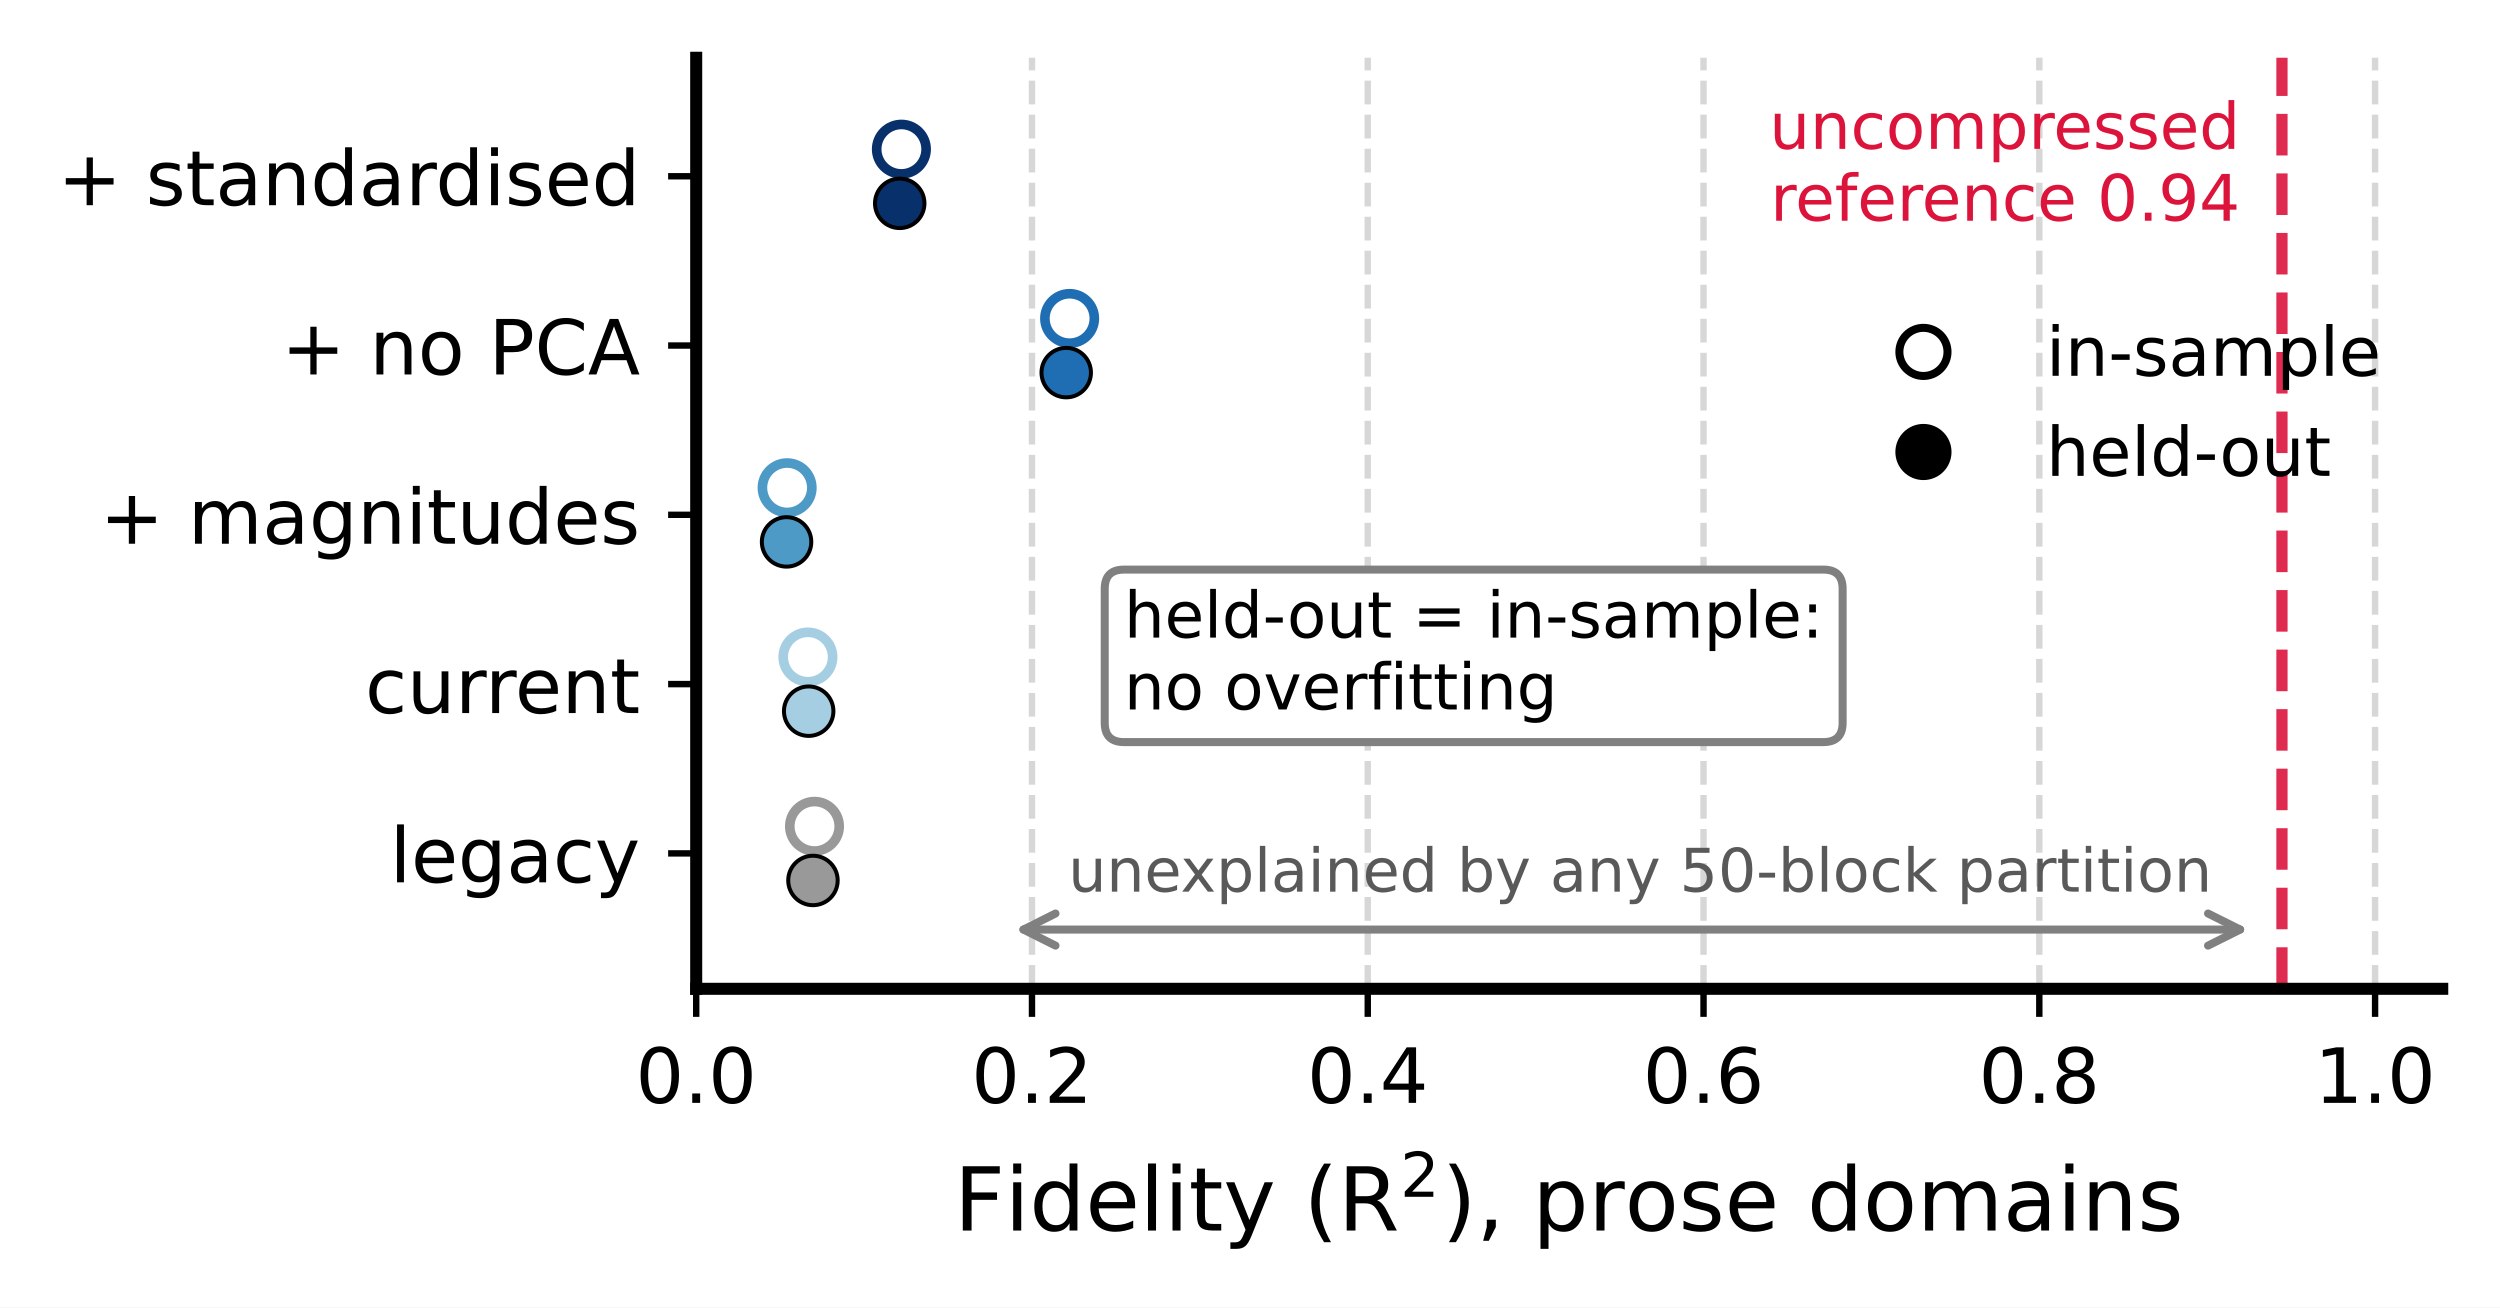
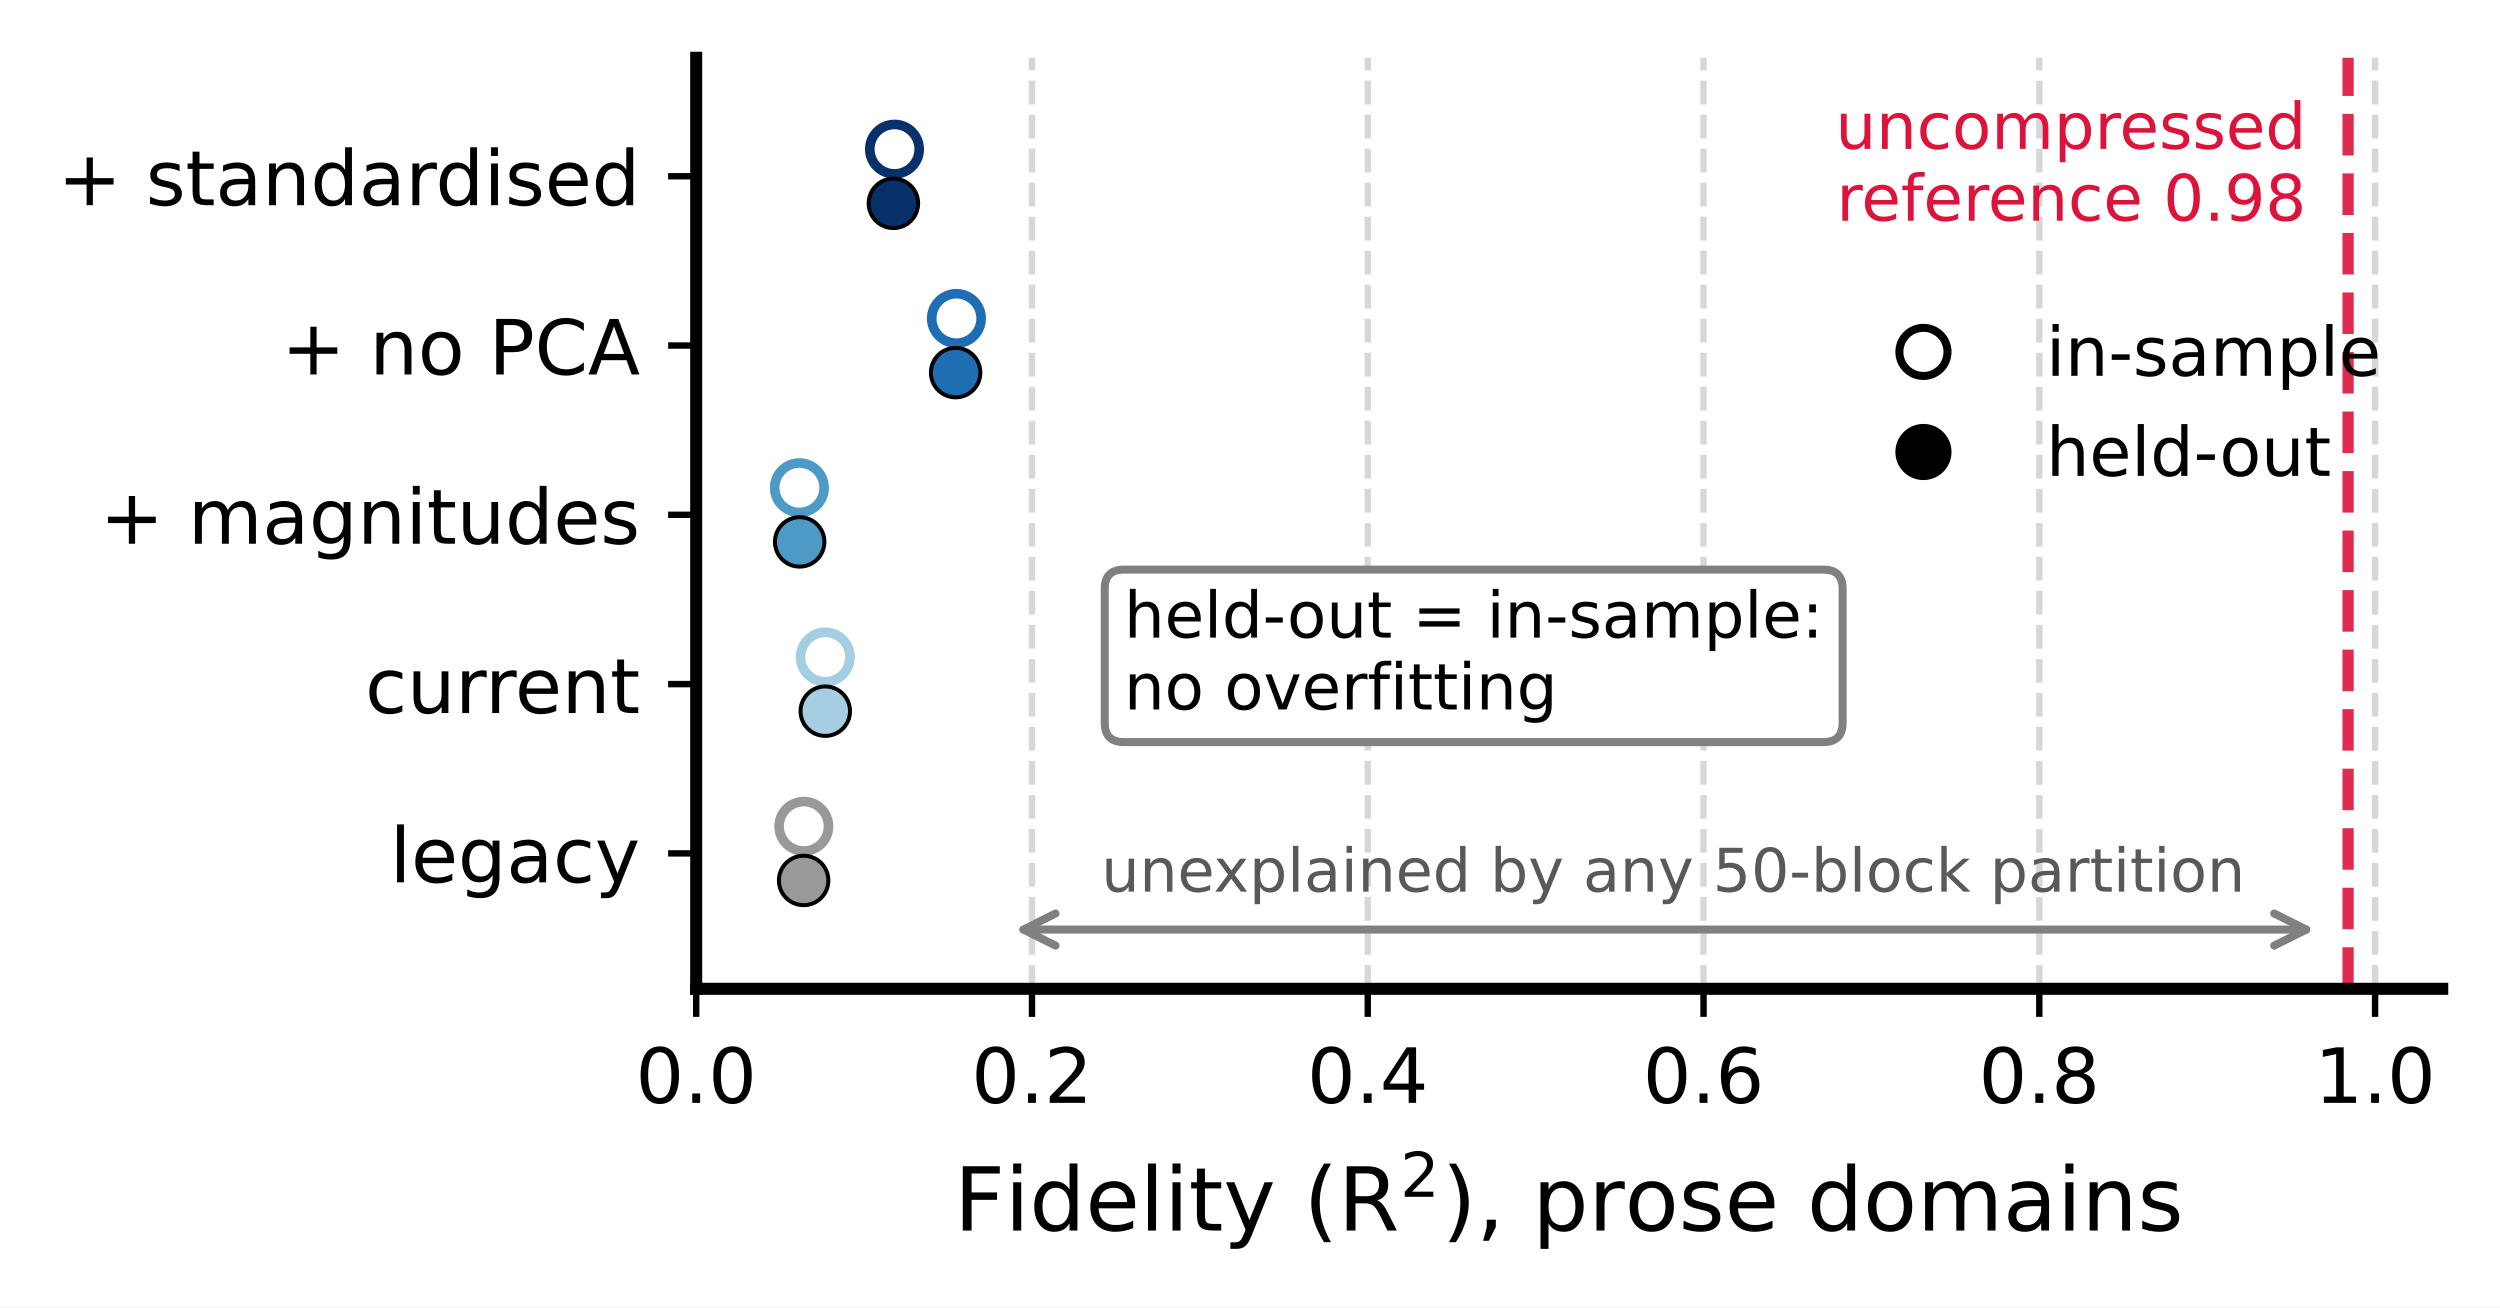
<svg xmlns="http://www.w3.org/2000/svg" xmlns:xlink="http://www.w3.org/1999/xlink" width="311.629pt" height="162.97pt" viewBox="0 0 311.629 162.97" version="1.1">
  <defs>
    <style type="text/css">*{stroke-linejoin: round; stroke-linecap: butt}</style>
  </defs>
  <g id="figure_1">
    <g id="patch_1">
      <path d="M 0 162.97  L 311.629 162.97  L 311.629 0  L 0 0  z " style="fill: #ffffff" />
    </g>
    <g id="axes_1">
      <g id="patch_2">
        <path d="M 86.783 123.256  L 304.429 123.256  L 304.429 7.2  L 86.783 7.2  z " style="fill: #ffffff" />
      </g>
      <g id="matplotlib.axis_1">
        <g id="xtick_1">
          <g id="line2d_1">
-             <path d="M 86.783 123.256  L 86.783 7.2  " clip-path="url(#pd90f254993)" style="fill: none; stroke-dasharray: 2.96,1.28; stroke-dashoffset: 0; stroke: #b0b0b0; stroke-opacity: 0.5; stroke-width: 0.8" />
+             <path d="M 86.783 123.256  L 86.783 7.2  " clip-path="url(#p3a09f56625)" style="fill: none; stroke-dasharray: 2.96,1.28; stroke-dashoffset: 0; stroke: #b0b0b0; stroke-opacity: 0.5; stroke-width: 0.8" />
          </g>
          <g id="line2d_2">
            <defs>
-               <path id="md848c56dd3" d="M 0 0  L 0 3.5  " style="stroke: #000000; stroke-width: 0.8" />
+               <path id="m0e6b1f5c82" d="M 0 0  L 0 3.5  " style="stroke: #000000; stroke-width: 0.8" />
            </defs>
            <g>
-               <use xlink:href="#md848c56dd3" x="86.783" y="123.256" style="stroke: #000000; stroke-width: 0.8" />
+               <use xlink:href="#m0e6b1f5c82" x="86.783" y="123.256" style="stroke: #000000; stroke-width: 0.8" />
            </g>
          </g>
          <g id="text_1">
            <text style="font-size: 9.5px; font-family: 'DejaVu Sans'; text-anchor: middle" x="86.783" y="137.475" transform="rotate(-0 86.78297 137.4745)">0.0</text>
          </g>
        </g>
        <g id="xtick_2">
          <g id="line2d_3">
-             <path d="M 128.638 123.256  L 128.638 7.2  " clip-path="url(#pd90f254993)" style="fill: none; stroke-dasharray: 2.96,1.28; stroke-dashoffset: 0; stroke: #b0b0b0; stroke-opacity: 0.5; stroke-width: 0.8" />
+             <path d="M 128.638 123.256  L 128.638 7.2  " clip-path="url(#p3a09f56625)" style="fill: none; stroke-dasharray: 2.96,1.28; stroke-dashoffset: 0; stroke: #b0b0b0; stroke-opacity: 0.5; stroke-width: 0.8" />
          </g>
          <g id="line2d_4">
            <g>
-               <use xlink:href="#md848c56dd3" x="128.638" y="123.256" style="stroke: #000000; stroke-width: 0.8" />
+               <use xlink:href="#m0e6b1f5c82" x="128.638" y="123.256" style="stroke: #000000; stroke-width: 0.8" />
            </g>
          </g>
          <g id="text_2">
            <text style="font-size: 9.5px; font-family: 'DejaVu Sans'; text-anchor: middle" x="128.638" y="137.475" transform="rotate(-0 128.638 137.4745)">0.2</text>
          </g>
        </g>
        <g id="xtick_3">
          <g id="line2d_5">
-             <path d="M 170.493 123.256  L 170.493 7.2  " clip-path="url(#pd90f254993)" style="fill: none; stroke-dasharray: 2.96,1.28; stroke-dashoffset: 0; stroke: #b0b0b0; stroke-opacity: 0.5; stroke-width: 0.8" />
+             <path d="M 170.493 123.256  L 170.493 7.2  " clip-path="url(#p3a09f56625)" style="fill: none; stroke-dasharray: 2.96,1.28; stroke-dashoffset: 0; stroke: #b0b0b0; stroke-opacity: 0.5; stroke-width: 0.8" />
          </g>
          <g id="line2d_6">
            <g>
-               <use xlink:href="#md848c56dd3" x="170.493" y="123.256" style="stroke: #000000; stroke-width: 0.8" />
+               <use xlink:href="#m0e6b1f5c82" x="170.493" y="123.256" style="stroke: #000000; stroke-width: 0.8" />
            </g>
          </g>
          <g id="text_3">
            <text style="font-size: 9.5px; font-family: 'DejaVu Sans'; text-anchor: middle" x="170.493" y="137.475" transform="rotate(-0 170.493 137.4745)">0.4</text>
          </g>
        </g>
        <g id="xtick_4">
          <g id="line2d_7">
-             <path d="M 212.348 123.256  L 212.348 7.2  " clip-path="url(#pd90f254993)" style="fill: none; stroke-dasharray: 2.96,1.28; stroke-dashoffset: 0; stroke: #b0b0b0; stroke-opacity: 0.5; stroke-width: 0.8" />
+             <path d="M 212.348 123.256  L 212.348 7.2  " clip-path="url(#p3a09f56625)" style="fill: none; stroke-dasharray: 2.96,1.28; stroke-dashoffset: 0; stroke: #b0b0b0; stroke-opacity: 0.5; stroke-width: 0.8" />
          </g>
          <g id="line2d_8">
            <g>
-               <use xlink:href="#md848c56dd3" x="212.348" y="123.256" style="stroke: #000000; stroke-width: 0.8" />
+               <use xlink:href="#m0e6b1f5c82" x="212.348" y="123.256" style="stroke: #000000; stroke-width: 0.8" />
            </g>
          </g>
          <g id="text_4">
            <text style="font-size: 9.5px; font-family: 'DejaVu Sans'; text-anchor: middle" x="212.348" y="137.475" transform="rotate(-0 212.348 137.4745)">0.6</text>
          </g>
        </g>
        <g id="xtick_5">
          <g id="line2d_9">
-             <path d="M 254.203 123.256  L 254.203 7.2  " clip-path="url(#pd90f254993)" style="fill: none; stroke-dasharray: 2.96,1.28; stroke-dashoffset: 0; stroke: #b0b0b0; stroke-opacity: 0.5; stroke-width: 0.8" />
+             <path d="M 254.203 123.256  L 254.203 7.2  " clip-path="url(#p3a09f56625)" style="fill: none; stroke-dasharray: 2.96,1.28; stroke-dashoffset: 0; stroke: #b0b0b0; stroke-opacity: 0.5; stroke-width: 0.8" />
          </g>
          <g id="line2d_10">
            <g>
-               <use xlink:href="#md848c56dd3" x="254.203" y="123.256" style="stroke: #000000; stroke-width: 0.8" />
+               <use xlink:href="#m0e6b1f5c82" x="254.203" y="123.256" style="stroke: #000000; stroke-width: 0.8" />
            </g>
          </g>
          <g id="text_5">
            <text style="font-size: 9.5px; font-family: 'DejaVu Sans'; text-anchor: middle" x="254.203" y="137.475" transform="rotate(-0 254.203 137.4745)">0.8</text>
          </g>
        </g>
        <g id="xtick_6">
          <g id="line2d_11">
-             <path d="M 296.058 123.256  L 296.058 7.2  " clip-path="url(#pd90f254993)" style="fill: none; stroke-dasharray: 2.96,1.28; stroke-dashoffset: 0; stroke: #b0b0b0; stroke-opacity: 0.5; stroke-width: 0.8" />
+             <path d="M 296.058 123.256  L 296.058 7.2  " clip-path="url(#p3a09f56625)" style="fill: none; stroke-dasharray: 2.96,1.28; stroke-dashoffset: 0; stroke: #b0b0b0; stroke-opacity: 0.5; stroke-width: 0.8" />
          </g>
          <g id="line2d_12">
            <g>
-               <use xlink:href="#md848c56dd3" x="296.058" y="123.256" style="stroke: #000000; stroke-width: 0.8" />
+               <use xlink:href="#m0e6b1f5c82" x="296.058" y="123.256" style="stroke: #000000; stroke-width: 0.8" />
            </g>
          </g>
          <g id="text_6">
            <text style="font-size: 9.5px; font-family: 'DejaVu Sans'; text-anchor: middle" x="296.058" y="137.475" transform="rotate(-0 296.058 137.4745)">1.0</text>
          </g>
        </g>
        <g id="text_7">
          <g transform="translate(118.936 153.4602)">
            <text>
              <tspan x="0" y="-0.069" style="font-size: 11px; font-family: 'DejaVu Sans'">F</tspan>
              <tspan x="6.327" y="-0.069" style="font-size: 11px; font-family: 'DejaVu Sans'">i</tspan>
              <tspan x="9.383" y="-0.069" style="font-size: 11px; font-family: 'DejaVu Sans'">d</tspan>
              <tspan x="16.366" y="-0.069" style="font-size: 11px; font-family: 'DejaVu Sans'">e</tspan>
              <tspan x="23.133" y="-0.069" style="font-size: 11px; font-family: 'DejaVu Sans'">l</tspan>
              <tspan x="26.189" y="-0.069" style="font-size: 11px; font-family: 'DejaVu Sans'">i</tspan>
              <tspan x="29.246" y="-0.069" style="font-size: 11px; font-family: 'DejaVu Sans'">t</tspan>
              <tspan x="33.559" y="-0.069" style="font-size: 11px; font-family: 'DejaVu Sans'">y</tspan>
              <tspan x="40.068" y="-0.069" style="font-size: 11px; font-family: 'DejaVu Sans'"> </tspan>
              <tspan x="43.565" y="-0.069" style="font-size: 11px; font-family: 'DejaVu Sans'">(</tspan>
              <tspan x="47.856" y="-0.069" style="font-size: 11px; font-family: 'DejaVu Sans'">R</tspan>
              <tspan x="60.805" y="-0.069" style="font-size: 11px; font-family: 'DejaVu Sans'">)</tspan>
              <tspan x="65.096" y="-0.069" style="font-size: 11px; font-family: 'DejaVu Sans'">,</tspan>
              <tspan x="68.593" y="-0.069" style="font-size: 11px; font-family: 'DejaVu Sans'"> </tspan>
              <tspan x="72.089" y="-0.069" style="font-size: 11px; font-family: 'DejaVu Sans'">p</tspan>
              <tspan x="79.072" y="-0.069" style="font-size: 11px; font-family: 'DejaVu Sans'">r</tspan>
              <tspan x="83.594" y="-0.069" style="font-size: 11px; font-family: 'DejaVu Sans'">o</tspan>
              <tspan x="90.324" y="-0.069" style="font-size: 11px; font-family: 'DejaVu Sans'">s</tspan>
              <tspan x="96.055" y="-0.069" style="font-size: 11px; font-family: 'DejaVu Sans'">e</tspan>
              <tspan x="102.823" y="-0.069" style="font-size: 11px; font-family: 'DejaVu Sans'"> </tspan>
              <tspan x="106.319" y="-0.069" style="font-size: 11px; font-family: 'DejaVu Sans'">d</tspan>
              <tspan x="113.302" y="-0.069" style="font-size: 11px; font-family: 'DejaVu Sans'">o</tspan>
              <tspan x="120.032" y="-0.069" style="font-size: 11px; font-family: 'DejaVu Sans'">m</tspan>
              <tspan x="130.747" y="-0.069" style="font-size: 11px; font-family: 'DejaVu Sans'">a</tspan>
              <tspan x="137.488" y="-0.069" style="font-size: 11px; font-family: 'DejaVu Sans'">i</tspan>
              <tspan x="140.544" y="-0.069" style="font-size: 11px; font-family: 'DejaVu Sans'">n</tspan>
              <tspan x="147.515" y="-0.069" style="font-size: 11px; font-family: 'DejaVu Sans'">s</tspan>
              <tspan x="55.605" y="-4.28" style="font-size: 7.7px; font-family: 'DejaVu Sans'">2</tspan>
            </text>
          </g>
        </g>
      </g>
      <g id="matplotlib.axis_2">
        <g id="ytick_1">
          <g id="line2d_13">
            <defs>
-               <path id="m2c56007d1d" d="M 0 0  L -3.5 0  " style="stroke: #000000; stroke-width: 0.8" />
+               <path id="mc167dda7ba" d="M 0 0  L -3.5 0  " style="stroke: #000000; stroke-width: 0.8" />
            </defs>
            <g>
-               <use xlink:href="#m2c56007d1d" x="86.783" y="21.971" style="stroke: #000000; stroke-width: 0.8" />
+               <use xlink:href="#mc167dda7ba" x="86.783" y="21.971" style="stroke: #000000; stroke-width: 0.8" />
            </g>
          </g>
          <g id="text_8">
            <text style="font-size: 9.5px; font-family: 'DejaVu Sans'; text-anchor: end" x="79.783" y="25.58" transform="rotate(-0 79.78297 25.58002)">+ standardised</text>
          </g>
        </g>
        <g id="ytick_2">
          <g id="line2d_14">
            <g>
-               <use xlink:href="#m2c56007d1d" x="86.783" y="43.072" style="stroke: #000000; stroke-width: 0.8" />
+               <use xlink:href="#mc167dda7ba" x="86.783" y="43.072" style="stroke: #000000; stroke-width: 0.8" />
            </g>
          </g>
          <g id="text_9">
            <text style="font-size: 9.5px; font-family: 'DejaVu Sans'; text-anchor: end" x="79.783" y="46.681" transform="rotate(-0 79.78297 46.68111)">+ no PCA</text>
          </g>
        </g>
        <g id="ytick_3">
          <g id="line2d_15">
            <g>
-               <use xlink:href="#m2c56007d1d" x="86.783" y="64.173" style="stroke: #000000; stroke-width: 0.8" />
+               <use xlink:href="#mc167dda7ba" x="86.783" y="64.173" style="stroke: #000000; stroke-width: 0.8" />
            </g>
          </g>
          <g id="text_10">
            <text style="font-size: 9.5px; font-family: 'DejaVu Sans'; text-anchor: end" x="79.783" y="67.782" transform="rotate(-0 79.78297 67.7822)">+ magnitudes</text>
          </g>
        </g>
        <g id="ytick_4">
          <g id="line2d_16">
            <g>
-               <use xlink:href="#m2c56007d1d" x="86.783" y="85.274" style="stroke: #000000; stroke-width: 0.8" />
+               <use xlink:href="#mc167dda7ba" x="86.783" y="85.274" style="stroke: #000000; stroke-width: 0.8" />
            </g>
          </g>
          <g id="text_11">
            <text style="font-size: 9.5px; font-family: 'DejaVu Sans'; text-anchor: end" x="79.783" y="88.883" transform="rotate(-0 79.78297 88.88329)">current</text>
          </g>
        </g>
        <g id="ytick_5">
          <g id="line2d_17">
            <g>
-               <use xlink:href="#m2c56007d1d" x="86.783" y="106.375" style="stroke: #000000; stroke-width: 0.8" />
+               <use xlink:href="#mc167dda7ba" x="86.783" y="106.375" style="stroke: #000000; stroke-width: 0.8" />
            </g>
          </g>
          <g id="text_12">
            <text style="font-size: 9.5px; font-family: 'DejaVu Sans'; text-anchor: end" x="79.783" y="109.984" transform="rotate(-0 79.78297 109.9844)">legacy</text>
          </g>
        </g>
      </g>
      <g id="LineCollection_1">
-         <path d="M 112.256 25.347  L 112.256 18.595  " clip-path="url(#pd90f254993)" style="fill: none; stroke: #08306b; stroke-opacity: 0.45; stroke-width: 1.2" />
+         <path d="M 111.431 25.347  L 111.431 18.595  " clip-path="url(#p3a09f56625)" style="fill: none; stroke: #08306b; stroke-opacity: 0.45; stroke-width: 1.2" />
      </g>
      <g id="LineCollection_2">
-         <path d="M 133.118 46.448  L 133.118 39.696  " clip-path="url(#pd90f254993)" style="fill: none; stroke: #1f6eb3; stroke-opacity: 0.45; stroke-width: 1.2" />
+         <path d="M 119.17 46.448  L 119.17 39.696  " clip-path="url(#p3a09f56625)" style="fill: none; stroke: #1f6eb3; stroke-opacity: 0.45; stroke-width: 1.2" />
      </g>
      <g id="LineCollection_3">
-         <path d="M 98.081 67.549  L 98.081 60.797  " clip-path="url(#pd90f254993)" style="fill: none; stroke: #4e9ac6; stroke-opacity: 0.45; stroke-width: 1.2" />
+         <path d="M 99.662 67.549  L 99.662 60.797  " clip-path="url(#p3a09f56625)" style="fill: none; stroke: #4e9ac6; stroke-opacity: 0.45; stroke-width: 1.2" />
      </g>
      <g id="LineCollection_4">
-         <path d="M 100.756 88.65  L 100.756 81.898  " clip-path="url(#pd90f254993)" style="fill: none; stroke: #a6cee3; stroke-opacity: 0.45; stroke-width: 1.2" />
+         <path d="M 102.871 88.65  L 102.871 81.898  " clip-path="url(#p3a09f56625)" style="fill: none; stroke: #a6cee3; stroke-opacity: 0.45; stroke-width: 1.2" />
      </g>
      <g id="LineCollection_5">
-         <path d="M 101.433 109.751  L 101.433 102.999  " clip-path="url(#pd90f254993)" style="fill: none; stroke: #999999; stroke-opacity: 0.45; stroke-width: 1.2" />
+         <path d="M 100.185 109.751  L 100.185 102.999  " clip-path="url(#p3a09f56625)" style="fill: none; stroke: #999999; stroke-opacity: 0.45; stroke-width: 1.2" />
      </g>
      <g id="line2d_18">
-         <path d="M 284.45 123.256  L 284.45 7.2  " clip-path="url(#pd90f254993)" style="fill: none; stroke-dasharray: 5.18,2.24; stroke-dashoffset: 0; stroke: #dc143c; stroke-opacity: 0.9; stroke-width: 1.4" />
+         <path d="M 292.692 123.256  L 292.692 7.2  " clip-path="url(#p3a09f56625)" style="fill: none; stroke-dasharray: 5.18,2.24; stroke-dashoffset: 0; stroke: #dc143c; stroke-opacity: 0.9; stroke-width: 1.4" />
      </g>
      <g id="patch_3">
        <path d="M 86.783 123.256  L 86.783 7.2  " style="fill: none; stroke: #000000; stroke-width: 1.5; stroke-linejoin: miter; stroke-linecap: square" />
      </g>
      <g id="patch_4">
        <path d="M 86.783 123.256  L 304.429 123.256  " style="fill: none; stroke: #000000; stroke-width: 1.5; stroke-linejoin: miter; stroke-linecap: square" />
      </g>
      <g id="PathCollection_1">
        <defs>
-           <path id="mdfcfa32d34" d="M 0 3.082  C 0.817 3.082 1.601 2.757 2.179 2.179  C 2.757 1.601 3.082 0.817 3.082 0  C 3.082 -0.817 2.757 -1.601 2.179 -2.179  C 1.601 -2.757 0.817 -3.082 0 -3.082  C -0.817 -3.082 -1.601 -2.757 -2.179 -2.179  C -2.757 -1.601 -3.082 -0.817 -3.082 0  C -3.082 0.817 -2.757 1.601 -2.179 2.179  C -1.601 2.757 -0.817 3.082 0 3.082  z " style="stroke: #08306b; stroke-width: 1.2" />
-         </defs>
-         <g clip-path="url(#pd90f254993)">
-           <use xlink:href="#mdfcfa32d34" x="112.361" y="18.595" style="fill: #ffffff; stroke: #08306b; stroke-width: 1.2" />
+           <path id="mcde089e689" d="M 0 3.082  C 0.817 3.082 1.601 2.757 2.179 2.179  C 2.757 1.601 3.082 0.817 3.082 0  C 3.082 -0.817 2.757 -1.601 2.179 -2.179  C 1.601 -2.757 0.817 -3.082 0 -3.082  C -0.817 -3.082 -1.601 -2.757 -2.179 -2.179  C -2.757 -1.601 -3.082 -0.817 -3.082 0  C -3.082 0.817 -2.757 1.601 -2.179 2.179  C -1.601 2.757 -0.817 3.082 0 3.082  z " style="stroke: #08306b; stroke-width: 1.2" />
+         </defs>
+         <g clip-path="url(#p3a09f56625)">
+           <use xlink:href="#mcde089e689" x="111.499" y="18.595" style="fill: #ffffff; stroke: #08306b; stroke-width: 1.2" />
        </g>
      </g>
      <g id="PathCollection_2">
        <defs>
-           <path id="m1a1df282d1" d="M 0 3.082  C 0.817 3.082 1.601 2.757 2.179 2.179  C 2.757 1.601 3.082 0.817 3.082 0  C 3.082 -0.817 2.757 -1.601 2.179 -2.179  C 1.601 -2.757 0.817 -3.082 0 -3.082  C -0.817 -3.082 -1.601 -2.757 -2.179 -2.179  C -2.757 -1.601 -3.082 -0.817 -3.082 0  C -3.082 0.817 -2.757 1.601 -2.179 2.179  C -1.601 2.757 -0.817 3.082 0 3.082  z " style="stroke: #1f6eb3; stroke-width: 1.2" />
-         </defs>
-         <g clip-path="url(#pd90f254993)">
-           <use xlink:href="#m1a1df282d1" x="133.33" y="39.696" style="fill: #ffffff; stroke: #1f6eb3; stroke-width: 1.2" />
+           <path id="m4875db168f" d="M 0 3.082  C 0.817 3.082 1.601 2.757 2.179 2.179  C 2.757 1.601 3.082 0.817 3.082 0  C 3.082 -0.817 2.757 -1.601 2.179 -2.179  C 1.601 -2.757 0.817 -3.082 0 -3.082  C -0.817 -3.082 -1.601 -2.757 -2.179 -2.179  C -2.757 -1.601 -3.082 -0.817 -3.082 0  C -3.082 0.817 -2.757 1.601 -2.179 2.179  C -1.601 2.757 -0.817 3.082 0 3.082  z " style="stroke: #1f6eb3; stroke-width: 1.2" />
+         </defs>
+         <g clip-path="url(#p3a09f56625)">
+           <use xlink:href="#m4875db168f" x="119.221" y="39.696" style="fill: #ffffff; stroke: #1f6eb3; stroke-width: 1.2" />
        </g>
      </g>
      <g id="PathCollection_3">
        <defs>
-           <path id="macb3fa68be" d="M 0 3.082  C 0.817 3.082 1.601 2.757 2.179 2.179  C 2.757 1.601 3.082 0.817 3.082 0  C 3.082 -0.817 2.757 -1.601 2.179 -2.179  C 1.601 -2.757 0.817 -3.082 0 -3.082  C -0.817 -3.082 -1.601 -2.757 -2.179 -2.179  C -2.757 -1.601 -3.082 -0.817 -3.082 0  C -3.082 0.817 -2.757 1.601 -2.179 2.179  C -1.601 2.757 -0.817 3.082 0 3.082  z " style="stroke: #4e9ac6; stroke-width: 1.2" />
-         </defs>
-         <g clip-path="url(#pd90f254993)">
-           <use xlink:href="#macb3fa68be" x="98.117" y="60.797" style="fill: #ffffff; stroke: #4e9ac6; stroke-width: 1.2" />
+           <path id="mca0d4ea867" d="M 0 3.082  C 0.817 3.082 1.601 2.757 2.179 2.179  C 2.757 1.601 3.082 0.817 3.082 0  C 3.082 -0.817 2.757 -1.601 2.179 -2.179  C 1.601 -2.757 0.817 -3.082 0 -3.082  C -0.817 -3.082 -1.601 -2.757 -2.179 -2.179  C -2.757 -1.601 -3.082 -0.817 -3.082 0  C -3.082 0.817 -2.757 1.601 -2.179 2.179  C -1.601 2.757 -0.817 3.082 0 3.082  z " style="stroke: #4e9ac6; stroke-width: 1.2" />
+         </defs>
+         <g clip-path="url(#p3a09f56625)">
+           <use xlink:href="#mca0d4ea867" x="99.646" y="60.797" style="fill: #ffffff; stroke: #4e9ac6; stroke-width: 1.2" />
        </g>
      </g>
      <g id="PathCollection_4">
        <defs>
-           <path id="m3879dcf360" d="M 0 3.082  C 0.817 3.082 1.601 2.757 2.179 2.179  C 2.757 1.601 3.082 0.817 3.082 0  C 3.082 -0.817 2.757 -1.601 2.179 -2.179  C 1.601 -2.757 0.817 -3.082 0 -3.082  C -0.817 -3.082 -1.601 -2.757 -2.179 -2.179  C -2.757 -1.601 -3.082 -0.817 -3.082 0  C -3.082 0.817 -2.757 1.601 -2.179 2.179  C -1.601 2.757 -0.817 3.082 0 3.082  z " style="stroke: #a6cee3; stroke-width: 1.2" />
-         </defs>
-         <g clip-path="url(#pd90f254993)">
-           <use xlink:href="#m3879dcf360" x="100.708" y="81.898" style="fill: #ffffff; stroke: #a6cee3; stroke-width: 1.2" />
+           <path id="m367a275f19" d="M 0 3.082  C 0.817 3.082 1.601 2.757 2.179 2.179  C 2.757 1.601 3.082 0.817 3.082 0  C 3.082 -0.817 2.757 -1.601 2.179 -2.179  C 1.601 -2.757 0.817 -3.082 0 -3.082  C -0.817 -3.082 -1.601 -2.757 -2.179 -2.179  C -2.757 -1.601 -3.082 -0.817 -3.082 0  C -3.082 0.817 -2.757 1.601 -2.179 2.179  C -1.601 2.757 -0.817 3.082 0 3.082  z " style="stroke: #a6cee3; stroke-width: 1.2" />
+         </defs>
+         <g clip-path="url(#p3a09f56625)">
+           <use xlink:href="#m367a275f19" x="102.869" y="81.898" style="fill: #ffffff; stroke: #a6cee3; stroke-width: 1.2" />
        </g>
      </g>
      <g id="PathCollection_5">
        <defs>
-           <path id="mb950ba7c6f" d="M 0 3.082  C 0.817 3.082 1.601 2.757 2.179 2.179  C 2.757 1.601 3.082 0.817 3.082 0  C 3.082 -0.817 2.757 -1.601 2.179 -2.179  C 1.601 -2.757 0.817 -3.082 0 -3.082  C -0.817 -3.082 -1.601 -2.757 -2.179 -2.179  C -2.757 -1.601 -3.082 -0.817 -3.082 0  C -3.082 0.817 -2.757 1.601 -2.179 2.179  C -1.601 2.757 -0.817 3.082 0 3.082  z " style="stroke: #999999; stroke-width: 1.2" />
-         </defs>
-         <g clip-path="url(#pd90f254993)">
-           <use xlink:href="#mb950ba7c6f" x="101.529" y="102.999" style="fill: #ffffff; stroke: #999999; stroke-width: 1.2" />
+           <path id="m1e014cdbce" d="M 0 3.082  C 0.817 3.082 1.601 2.757 2.179 2.179  C 2.757 1.601 3.082 0.817 3.082 0  C 3.082 -0.817 2.757 -1.601 2.179 -2.179  C 1.601 -2.757 0.817 -3.082 0 -3.082  C -0.817 -3.082 -1.601 -2.757 -2.179 -2.179  C -2.757 -1.601 -3.082 -0.817 -3.082 0  C -3.082 0.817 -2.757 1.601 -2.179 2.179  C -1.601 2.757 -0.817 3.082 0 3.082  z " style="stroke: #999999; stroke-width: 1.2" />
+         </defs>
+         <g clip-path="url(#p3a09f56625)">
+           <use xlink:href="#m1e014cdbce" x="100.196" y="102.999" style="fill: #ffffff; stroke: #999999; stroke-width: 1.2" />
        </g>
      </g>
      <g id="text_13">
-         <text style="font-size: 8px; font-family: 'DejaVu Sans'; fill: #dc143c" transform="translate(220.5456 18.55402)">uncompressed</text>
-         <text style="font-size: 8px; font-family: 'DejaVu Sans'; fill: #dc143c" transform="translate(220.6706 27.51227)">reference 0.94</text>
+         <text style="font-size: 8px; font-family: 'DejaVu Sans'; fill: #dc143c" transform="translate(228.7874 18.55402)">uncompressed</text>
+         <text style="font-size: 8px; font-family: 'DejaVu Sans'; fill: #dc143c" transform="translate(228.9124 27.51227)">reference 0.98</text>
      </g>
      <g id="patch_5">
-         <path d="M 127.57 115.871  Q 203.403 115.871 279.236 115.871  " style="fill: none; stroke: #808080; stroke-linecap: round" />
-         <path d="M 131.57 117.871  L 127.57 115.871  L 131.57 113.871  " style="fill: none; stroke: #808080; stroke-linecap: round" />
-         <path d="M 275.236 113.871  L 279.236 115.871  L 275.236 117.871  " style="fill: none; stroke: #808080; stroke-linecap: round" />
+         <path d="M 127.571 115.871  Q 207.525 115.871 287.48 115.871  " style="fill: none; stroke: #808080; stroke-linecap: round" />
+         <path d="M 131.571 117.871  L 127.571 115.871  L 131.571 113.871  " style="fill: none; stroke: #808080; stroke-linecap: round" />
+         <path d="M 283.48 113.871  L 287.48 115.871  L 283.48 117.871  " style="fill: none; stroke: #808080; stroke-linecap: round" />
      </g>
      <g id="text_14">
-         <text style="font-size: 7.5px; font-family: 'DejaVu Sans'; text-anchor: middle; fill: #595959" x="204.451" y="111.146" transform="rotate(-0 204.4512 111.1457)">unexplained by any 50-block partition</text>
+         <text style="font-size: 7.5px; font-family: 'DejaVu Sans'; text-anchor: middle; fill: #595959" x="208.572" y="111.146" transform="rotate(-0 208.5721 111.1457)">unexplained by any 50-block partition</text>
      </g>
      <g id="text_15">
        <g id="patch_6">
          <path d="M 140.106 92.503  L 227.286 92.503  Q 229.686 92.503 229.686 90.103  L 229.686 73.402  Q 229.686 71.002 227.286 71.002  L 140.106 71.002  Q 137.706 71.002 137.706 73.402  L 137.706 90.103  Q 137.706 92.503 140.106 92.503  z " style="fill: #ffffff; stroke: #808080; stroke-linejoin: miter" />
        </g>
        <text style="font-size: 8px; font-family: 'DejaVu Sans'" transform="translate(140.1062 79.48095)">held-out = in-sample:</text>
        <text style="font-size: 8px; font-family: 'DejaVu Sans'" transform="translate(140.1062 88.4392)">no overfitting</text>
      </g>
      <g id="PathCollection_6">
        <defs>
-           <path id="m57624ee77c" d="M 0 3.082  C 0.817 3.082 1.601 2.757 2.179 2.179  C 2.757 1.601 3.082 0.817 3.082 0  C 3.082 -0.817 2.757 -1.601 2.179 -2.179  C 1.601 -2.757 0.817 -3.082 0 -3.082  C -0.817 -3.082 -1.601 -2.757 -2.179 -2.179  C -2.757 -1.601 -3.082 -0.817 -3.082 0  C -3.082 0.817 -2.757 1.601 -2.179 2.179  C -1.601 2.757 -0.817 3.082 0 3.082  z " style="stroke: #000000; stroke-width: 0.5" />
-         </defs>
-         <g clip-path="url(#pd90f254993)">
-           <use xlink:href="#m57624ee77c" x="112.151" y="25.347" style="fill: #08306b; stroke: #000000; stroke-width: 0.5" />
+           <path id="mc6460e8803" d="M 0 3.082  C 0.817 3.082 1.601 2.757 2.179 2.179  C 2.757 1.601 3.082 0.817 3.082 0  C 3.082 -0.817 2.757 -1.601 2.179 -2.179  C 1.601 -2.757 0.817 -3.082 0 -3.082  C -0.817 -3.082 -1.601 -2.757 -2.179 -2.179  C -2.757 -1.601 -3.082 -0.817 -3.082 0  C -3.082 0.817 -2.757 1.601 -2.179 2.179  C -1.601 2.757 -0.817 3.082 0 3.082  z " style="stroke: #000000; stroke-width: 0.5" />
+         </defs>
+         <g clip-path="url(#p3a09f56625)">
+           <use xlink:href="#mc6460e8803" x="111.364" y="25.347" style="fill: #08306b; stroke: #000000; stroke-width: 0.5" />
        </g>
      </g>
      <g id="PathCollection_7">
        <defs>
-           <path id="m034d62954f" d="M 0 3.082  C 0.817 3.082 1.601 2.757 2.179 2.179  C 2.757 1.601 3.082 0.817 3.082 0  C 3.082 -0.817 2.757 -1.601 2.179 -2.179  C 1.601 -2.757 0.817 -3.082 0 -3.082  C -0.817 -3.082 -1.601 -2.757 -2.179 -2.179  C -2.757 -1.601 -3.082 -0.817 -3.082 0  C -3.082 0.817 -2.757 1.601 -2.179 2.179  C -1.601 2.757 -0.817 3.082 0 3.082  z " style="stroke: #000000; stroke-width: 0.5" />
-         </defs>
-         <g clip-path="url(#pd90f254993)">
-           <use xlink:href="#m034d62954f" x="132.906" y="46.448" style="fill: #1f6eb3; stroke: #000000; stroke-width: 0.5" />
+           <path id="m182513da44" d="M 0 3.082  C 0.817 3.082 1.601 2.757 2.179 2.179  C 2.757 1.601 3.082 0.817 3.082 0  C 3.082 -0.817 2.757 -1.601 2.179 -2.179  C 1.601 -2.757 0.817 -3.082 0 -3.082  C -0.817 -3.082 -1.601 -2.757 -2.179 -2.179  C -2.757 -1.601 -3.082 -0.817 -3.082 0  C -3.082 0.817 -2.757 1.601 -2.179 2.179  C -1.601 2.757 -0.817 3.082 0 3.082  z " style="stroke: #000000; stroke-width: 0.5" />
+         </defs>
+         <g clip-path="url(#p3a09f56625)">
+           <use xlink:href="#m182513da44" x="119.12" y="46.448" style="fill: #1f6eb3; stroke: #000000; stroke-width: 0.5" />
        </g>
      </g>
      <g id="PathCollection_8">
        <defs>
-           <path id="m2bd9a33900" d="M 0 3.082  C 0.817 3.082 1.601 2.757 2.179 2.179  C 2.757 1.601 3.082 0.817 3.082 0  C 3.082 -0.817 2.757 -1.601 2.179 -2.179  C 1.601 -2.757 0.817 -3.082 0 -3.082  C -0.817 -3.082 -1.601 -2.757 -2.179 -2.179  C -2.757 -1.601 -3.082 -0.817 -3.082 0  C -3.082 0.817 -2.757 1.601 -2.179 2.179  C -1.601 2.757 -0.817 3.082 0 3.082  z " style="stroke: #000000; stroke-width: 0.5" />
-         </defs>
-         <g clip-path="url(#pd90f254993)">
-           <use xlink:href="#m2bd9a33900" x="98.046" y="67.549" style="fill: #4e9ac6; stroke: #000000; stroke-width: 0.5" />
+           <path id="m68d8872959" d="M 0 3.082  C 0.817 3.082 1.601 2.757 2.179 2.179  C 2.757 1.601 3.082 0.817 3.082 0  C 3.082 -0.817 2.757 -1.601 2.179 -2.179  C 1.601 -2.757 0.817 -3.082 0 -3.082  C -0.817 -3.082 -1.601 -2.757 -2.179 -2.179  C -2.757 -1.601 -3.082 -0.817 -3.082 0  C -3.082 0.817 -2.757 1.601 -2.179 2.179  C -1.601 2.757 -0.817 3.082 0 3.082  z " style="stroke: #000000; stroke-width: 0.5" />
+         </defs>
+         <g clip-path="url(#p3a09f56625)">
+           <use xlink:href="#m68d8872959" x="99.678" y="67.549" style="fill: #4e9ac6; stroke: #000000; stroke-width: 0.5" />
        </g>
      </g>
      <g id="PathCollection_9">
        <defs>
-           <path id="m728bf44a03" d="M 0 3.082  C 0.817 3.082 1.601 2.757 2.179 2.179  C 2.757 1.601 3.082 0.817 3.082 0  C 3.082 -0.817 2.757 -1.601 2.179 -2.179  C 1.601 -2.757 0.817 -3.082 0 -3.082  C -0.817 -3.082 -1.601 -2.757 -2.179 -2.179  C -2.757 -1.601 -3.082 -0.817 -3.082 0  C -3.082 0.817 -2.757 1.601 -2.179 2.179  C -1.601 2.757 -0.817 3.082 0 3.082  z " style="stroke: #000000; stroke-width: 0.5" />
-         </defs>
-         <g clip-path="url(#pd90f254993)">
-           <use xlink:href="#m728bf44a03" x="100.804" y="88.65" style="fill: #a6cee3; stroke: #000000; stroke-width: 0.5" />
+           <path id="m4477b597a0" d="M 0 3.082  C 0.817 3.082 1.601 2.757 2.179 2.179  C 2.757 1.601 3.082 0.817 3.082 0  C 3.082 -0.817 2.757 -1.601 2.179 -2.179  C 1.601 -2.757 0.817 -3.082 0 -3.082  C -0.817 -3.082 -1.601 -2.757 -2.179 -2.179  C -2.757 -1.601 -3.082 -0.817 -3.082 0  C -3.082 0.817 -2.757 1.601 -2.179 2.179  C -1.601 2.757 -0.817 3.082 0 3.082  z " style="stroke: #000000; stroke-width: 0.5" />
+         </defs>
+         <g clip-path="url(#p3a09f56625)">
+           <use xlink:href="#m4477b597a0" x="102.872" y="88.65" style="fill: #a6cee3; stroke: #000000; stroke-width: 0.5" />
        </g>
      </g>
      <g id="PathCollection_10">
        <defs>
-           <path id="m82c0d3e371" d="M 0 3.082  C 0.817 3.082 1.601 2.757 2.179 2.179  C 2.757 1.601 3.082 0.817 3.082 0  C 3.082 -0.817 2.757 -1.601 2.179 -2.179  C 1.601 -2.757 0.817 -3.082 0 -3.082  C -0.817 -3.082 -1.601 -2.757 -2.179 -2.179  C -2.757 -1.601 -3.082 -0.817 -3.082 0  C -3.082 0.817 -2.757 1.601 -2.179 2.179  C -1.601 2.757 -0.817 3.082 0 3.082  z " style="stroke: #000000; stroke-width: 0.5" />
-         </defs>
-         <g clip-path="url(#pd90f254993)">
-           <use xlink:href="#m82c0d3e371" x="101.336" y="109.751" style="fill: #999999; stroke: #000000; stroke-width: 0.5" />
+           <path id="m7783f8d6d7" d="M 0 3.082  C 0.817 3.082 1.601 2.757 2.179 2.179  C 2.757 1.601 3.082 0.817 3.082 0  C 3.082 -0.817 2.757 -1.601 2.179 -2.179  C 1.601 -2.757 0.817 -3.082 0 -3.082  C -0.817 -3.082 -1.601 -2.757 -2.179 -2.179  C -2.757 -1.601 -3.082 -0.817 -3.082 0  C -3.082 0.817 -2.757 1.601 -2.179 2.179  C -1.601 2.757 -0.817 3.082 0 3.082  z " style="stroke: #000000; stroke-width: 0.5" />
+         </defs>
+         <g clip-path="url(#p3a09f56625)">
+           <use xlink:href="#m7783f8d6d7" x="100.174" y="109.751" style="fill: #999999; stroke: #000000; stroke-width: 0.5" />
        </g>
      </g>
      <g id="legend_1">
        <g id="line2d_19">
          <path d="M 231.26 43.866  L 239.76 43.866  L 248.26 43.866  " style="fill: none; stroke: #000000; stroke-opacity: 0; stroke-width: 1.5; stroke-linecap: square" />
          <defs>
-             <path id="mde3b66efea" d="M 0 3  C 0.796 3 1.559 2.684 2.121 2.121  C 2.684 1.559 3 0.796 3 0  C 3 -0.796 2.684 -1.559 2.121 -2.121  C 1.559 -2.684 0.796 -3 0 -3  C -0.796 -3 -1.559 -2.684 -2.121 -2.121  C -2.684 -1.559 -3 -0.796 -3 0  C -3 0.796 -2.684 1.559 -2.121 2.121  C -1.559 2.684 -0.796 3 0 3  z " style="stroke: #000000" />
+             <path id="m155cedd9eb" d="M 0 3  C 0.796 3 1.559 2.684 2.121 2.121  C 2.684 1.559 3 0.796 3 0  C 3 -0.796 2.684 -1.559 2.121 -2.121  C 1.559 -2.684 0.796 -3 0 -3  C -0.796 -3 -1.559 -2.684 -2.121 -2.121  C -2.684 -1.559 -3 -0.796 -3 0  C -3 0.796 -2.684 1.559 -2.121 2.121  C -1.559 2.684 -0.796 3 0 3  z " style="stroke: #000000" />
          </defs>
          <g>
-             <use xlink:href="#mde3b66efea" x="239.76" y="43.866" style="fill: #ffffff; stroke: #000000" />
+             <use xlink:href="#m155cedd9eb" x="239.76" y="43.866" style="fill: #ffffff; stroke: #000000" />
          </g>
        </g>
        <g id="text_16">
          <text style="font-size: 8.5px; font-family: 'DejaVu Sans'; text-anchor: start" x="255.06" y="46.841" transform="rotate(-0 255.0599 46.84099)">in-sample</text>
        </g>
        <g id="line2d_20">
          <path d="M 231.26 56.342  L 239.76 56.342  L 248.26 56.342  " style="fill: none; stroke: #000000; stroke-opacity: 0; stroke-width: 1.5; stroke-linecap: square" />
          <defs>
-             <path id="me5938ebee1" d="M 0 3  C 0.796 3 1.559 2.684 2.121 2.121  C 2.684 1.559 3 0.796 3 0  C 3 -0.796 2.684 -1.559 2.121 -2.121  C 1.559 -2.684 0.796 -3 0 -3  C -0.796 -3 -1.559 -2.684 -2.121 -2.121  C -2.684 -1.559 -3 -0.796 -3 0  C -3 0.796 -2.684 1.559 -2.121 2.121  C -1.559 2.684 -0.796 3 0 3  z " style="stroke: #000000" />
+             <path id="mf294a9f03f" d="M 0 3  C 0.796 3 1.559 2.684 2.121 2.121  C 2.684 1.559 3 0.796 3 0  C 3 -0.796 2.684 -1.559 2.121 -2.121  C 1.559 -2.684 0.796 -3 0 -3  C -0.796 -3 -1.559 -2.684 -2.121 -2.121  C -2.684 -1.559 -3 -0.796 -3 0  C -3 0.796 -2.684 1.559 -2.121 2.121  C -1.559 2.684 -0.796 3 0 3  z " style="stroke: #000000" />
          </defs>
          <g>
-             <use xlink:href="#me5938ebee1" x="239.76" y="56.342" style="stroke: #000000" />
+             <use xlink:href="#mf294a9f03f" x="239.76" y="56.342" style="stroke: #000000" />
          </g>
        </g>
        <g id="text_17">
          <text style="font-size: 8.5px; font-family: 'DejaVu Sans'; text-anchor: start" x="255.06" y="59.317" transform="rotate(-0 255.0599 59.3174)">held-out</text>
        </g>
      </g>
    </g>
  </g>
  <defs>
-     <clipPath id="pd90f254993">
+     <clipPath id="p3a09f56625">
      <rect x="86.783" y="7.2" width="217.646" height="116.056" />
    </clipPath>
  </defs>
</svg>
